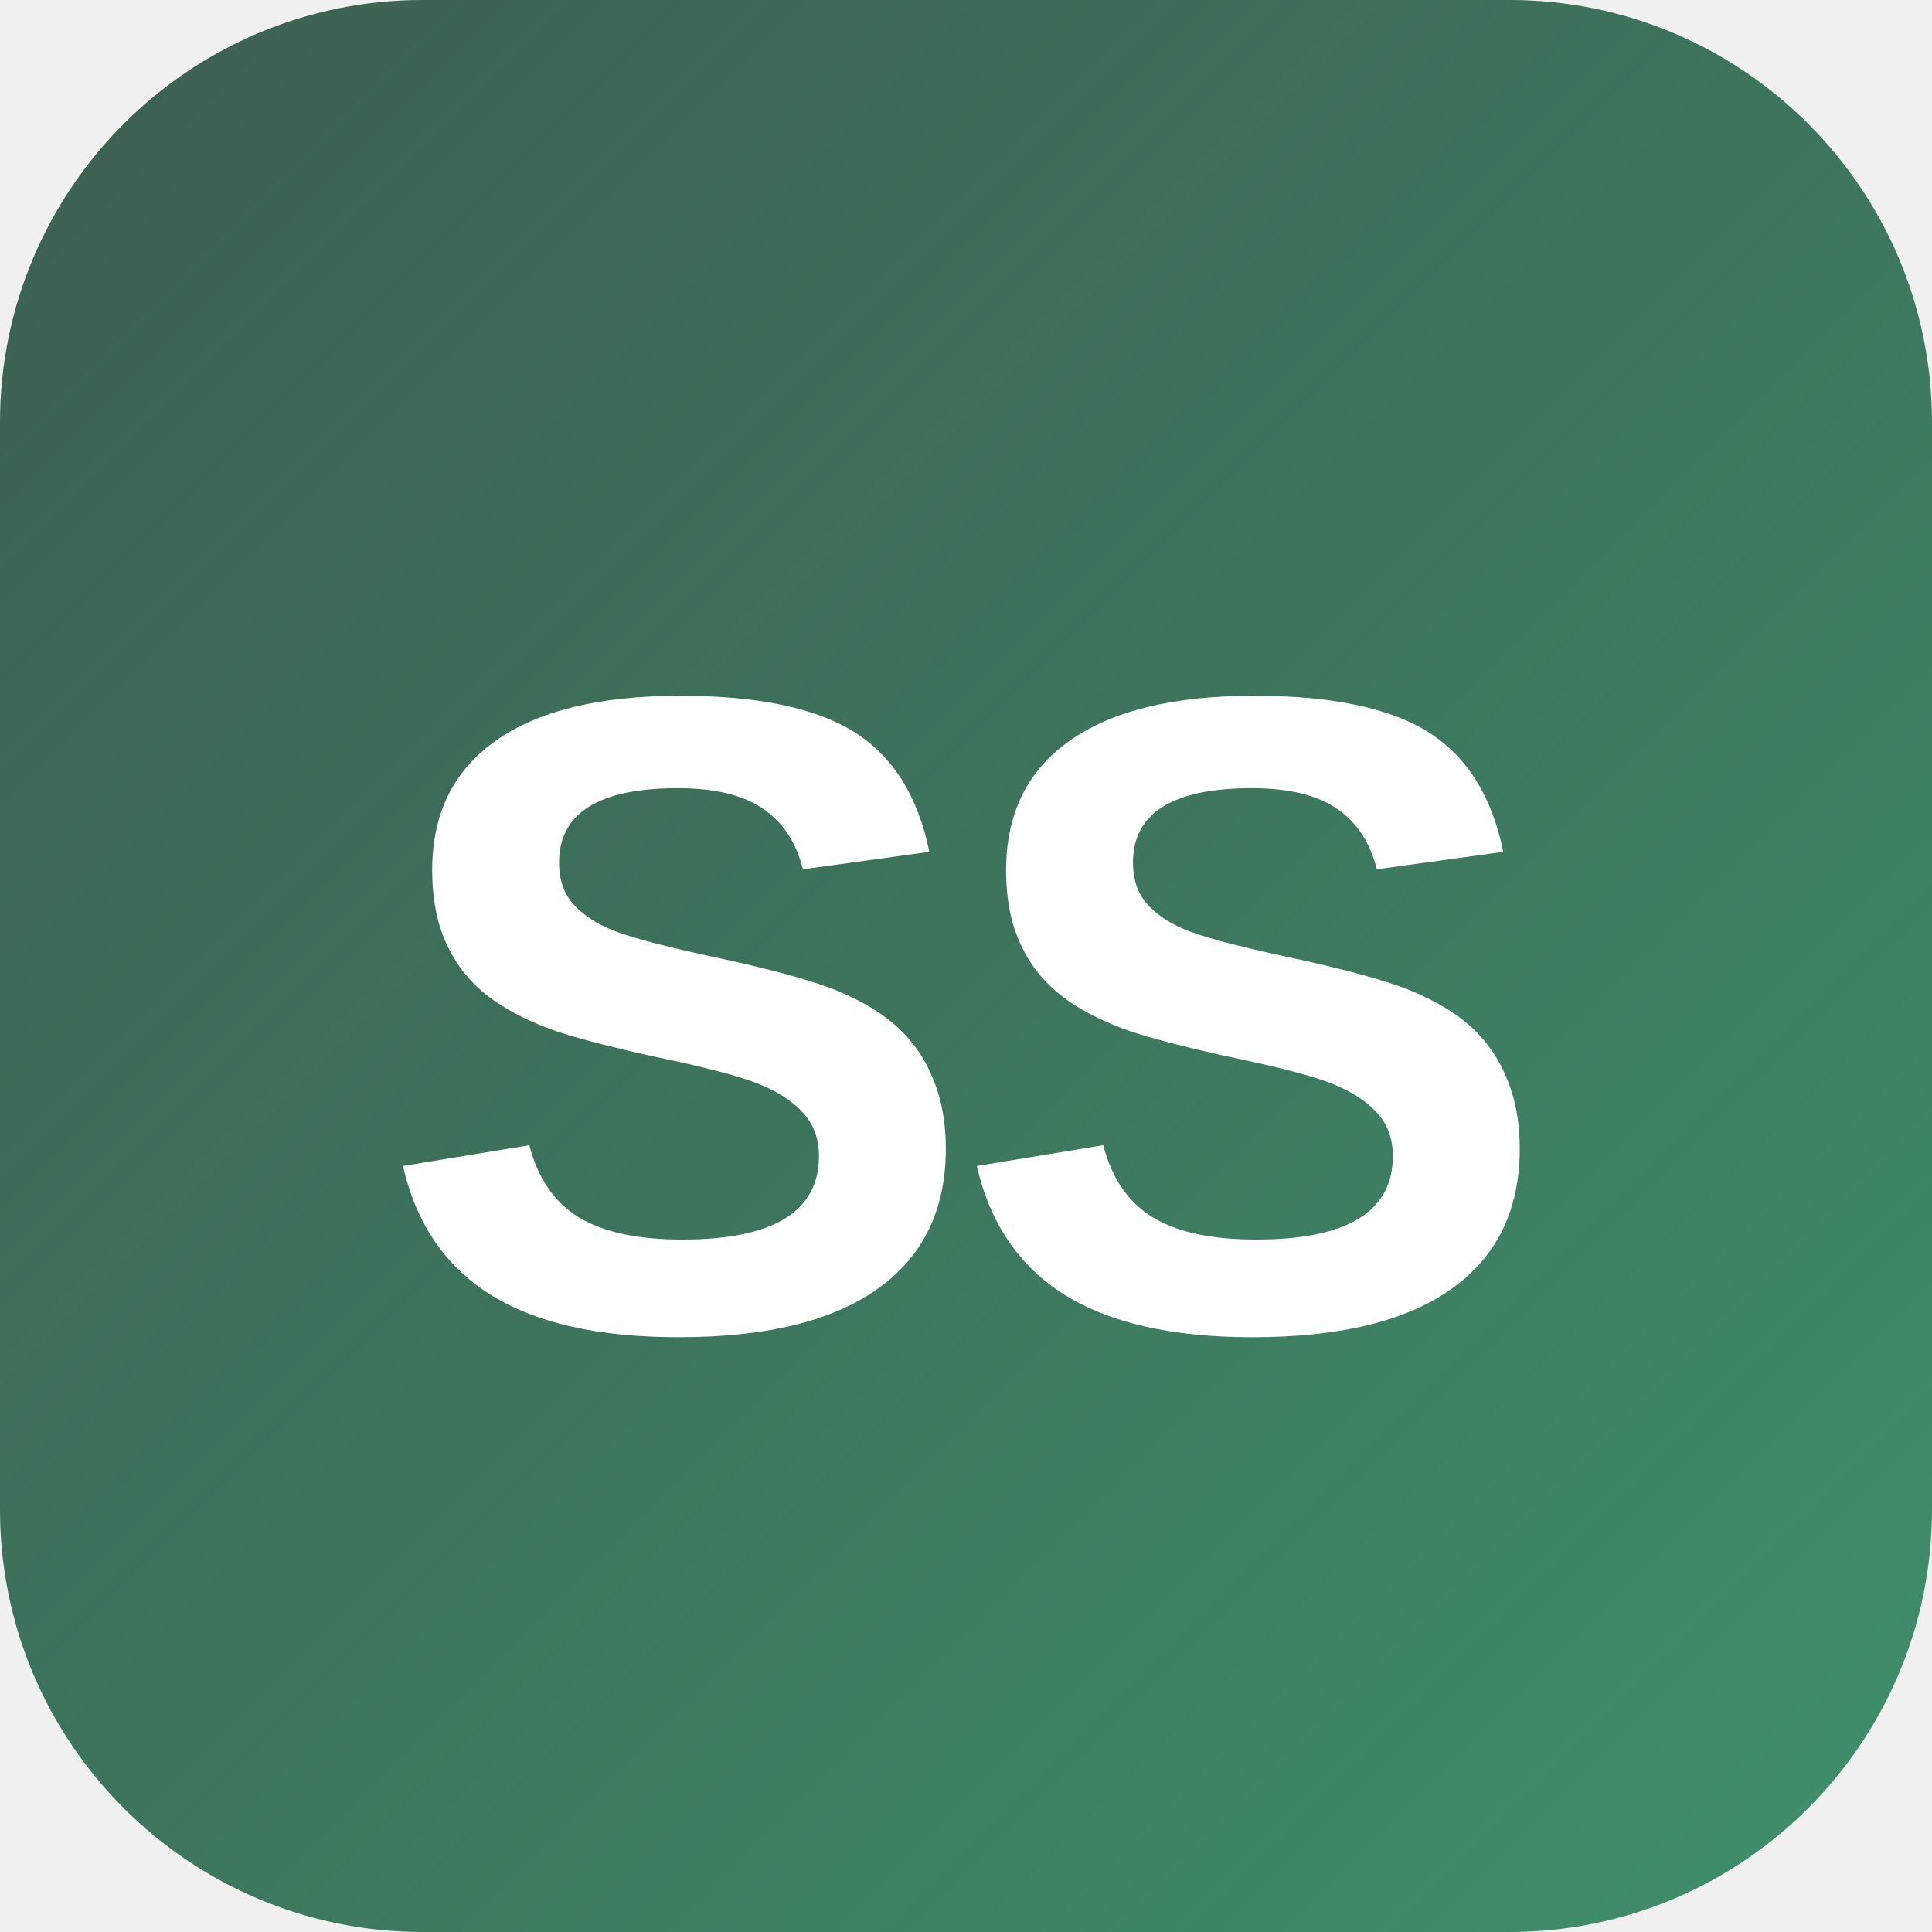
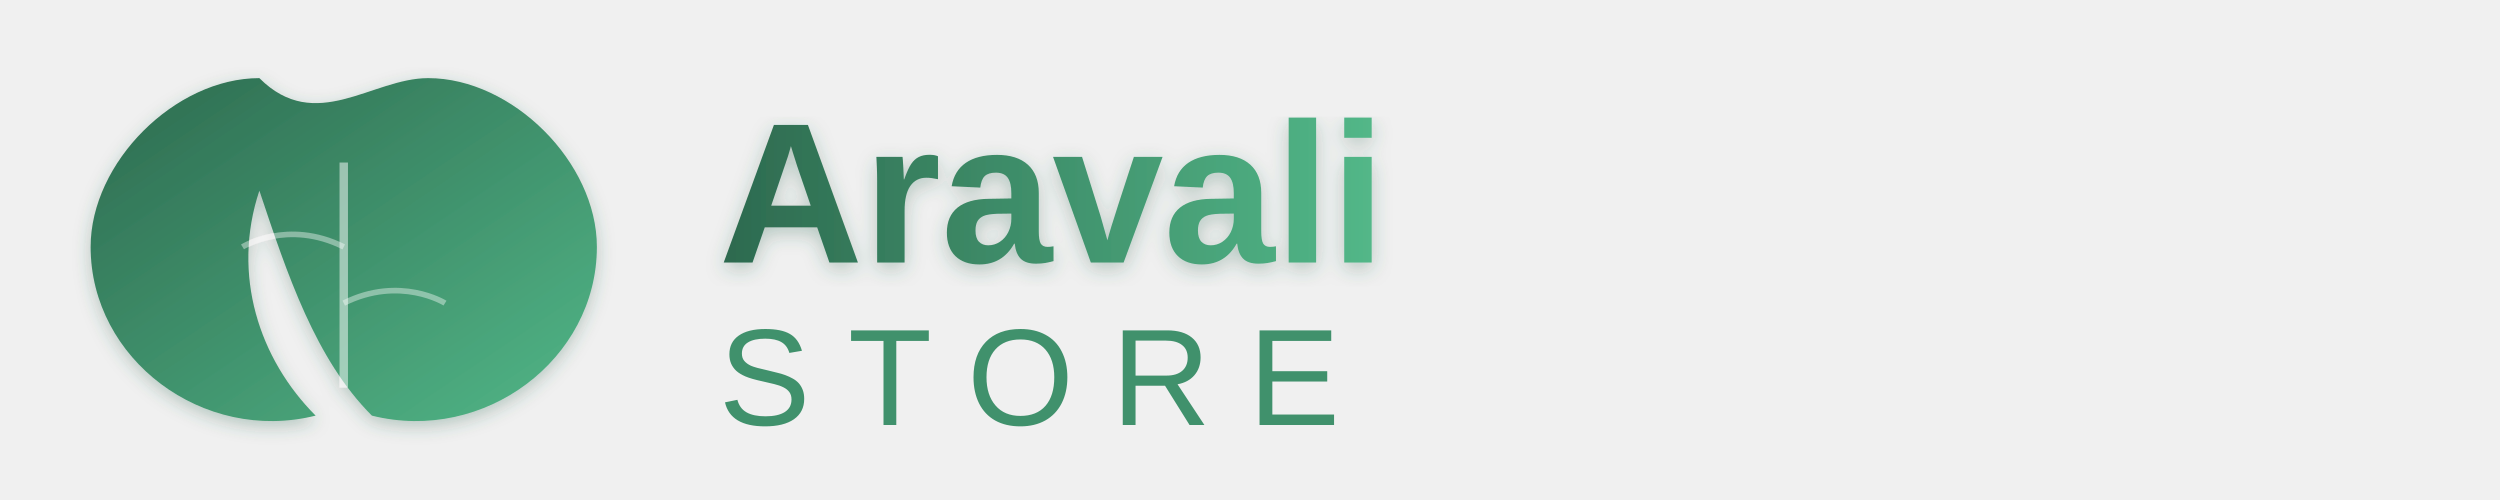
- <svg xmlns="http://www.w3.org/2000/svg" viewBox="0 0 64 64" width="64" height="64">
+ <svg xmlns="http://www.w3.org/2000/svg" viewBox="0 0 400 80" width="400" height="80">
  <defs>
-     <linearGradient id="bg" x1="0%" y1="0%" x2="100%" y2="100%">
-       <stop offset="0%" style="stop-color:#1b4332" />
-       <stop offset="50%" style="stop-color:#2d6a4f" />
-       <stop offset="100%" style="stop-color:#40916c" />
+     <linearGradient id="leafGrad" x1="0%" y1="0%" x2="100%" y2="100%">
+       <stop offset="0%" style="stop-color:#2d6a4f" />
+       <stop offset="100%" style="stop-color:#52b788" />
    </linearGradient>
-     <linearGradient id="shine" x1="0%" y1="0%" x2="100%" y2="100%">
-       <stop offset="0%" style="stop-color:rgba(255,255,255,0.15)" />
-       <stop offset="100%" style="stop-color:rgba(255,255,255,0)" />
+     <linearGradient id="textGrad" x1="0%" y1="0%" x2="100%" y2="0%">
+       <stop offset="0%" style="stop-color:#2d6a4f" />
+       <stop offset="50%" style="stop-color:#40916c" />
+       <stop offset="100%" style="stop-color:#52b788" />
    </linearGradient>
+     <filter id="shadow" x="-5%" y="-5%" width="110%" height="120%">
+       <feDropShadow dx="0" dy="1" stdDeviation="1.5" flood-color="#2d6a4f" flood-opacity="0.3" />
+     </filter>
  </defs>
-   <rect width="64" height="64" rx="14" ry="14" fill="url(#bg)" />
-   <rect width="64" height="64" rx="14" ry="14" fill="url(#shine)" />
-   <text x="32" y="44" text-anchor="middle" font-family="Arial, Helvetica, sans-serif" font-size="30" font-weight="bold" fill="white" letter-spacing="-1">SS</text>
+   <g transform="translate(10, 8) scale(0.9)" filter="url(#shadow)">
+     <path d="M35 5 C20 5, 5 20, 5 35 C5 55, 25 70, 45 65 C35 55, 30 40, 35 25 C40 40, 45 55, 55 65 C75 70, 95 55, 95 35 C95 20, 80 5, 65 5 C55 5, 45 15, 35 5Z" fill="url(#leafGrad)" />
+     <path d="M50 20 C50 20, 50 50, 50 60" stroke="#fff" stroke-width="1.5" fill="none" opacity="0.5" />
+     <path d="M50 35 C40 30, 32 35, 32 35" stroke="#fff" stroke-width="1" fill="none" opacity="0.4" />
+     <path d="M50 45 C60 40, 68 45, 68 45" stroke="#fff" stroke-width="1" fill="none" opacity="0.4" />
+   </g>
+   <text x="115" y="42" font-family="Arial, Helvetica, sans-serif" font-size="32" font-weight="bold" fill="url(#textGrad)" filter="url(#shadow)">Aravali</text>
+   <text x="115" y="68" font-family="Arial, Helvetica, sans-serif" font-size="22" font-weight="400" fill="#40916c" letter-spacing="6">STORE</text>
</svg>
